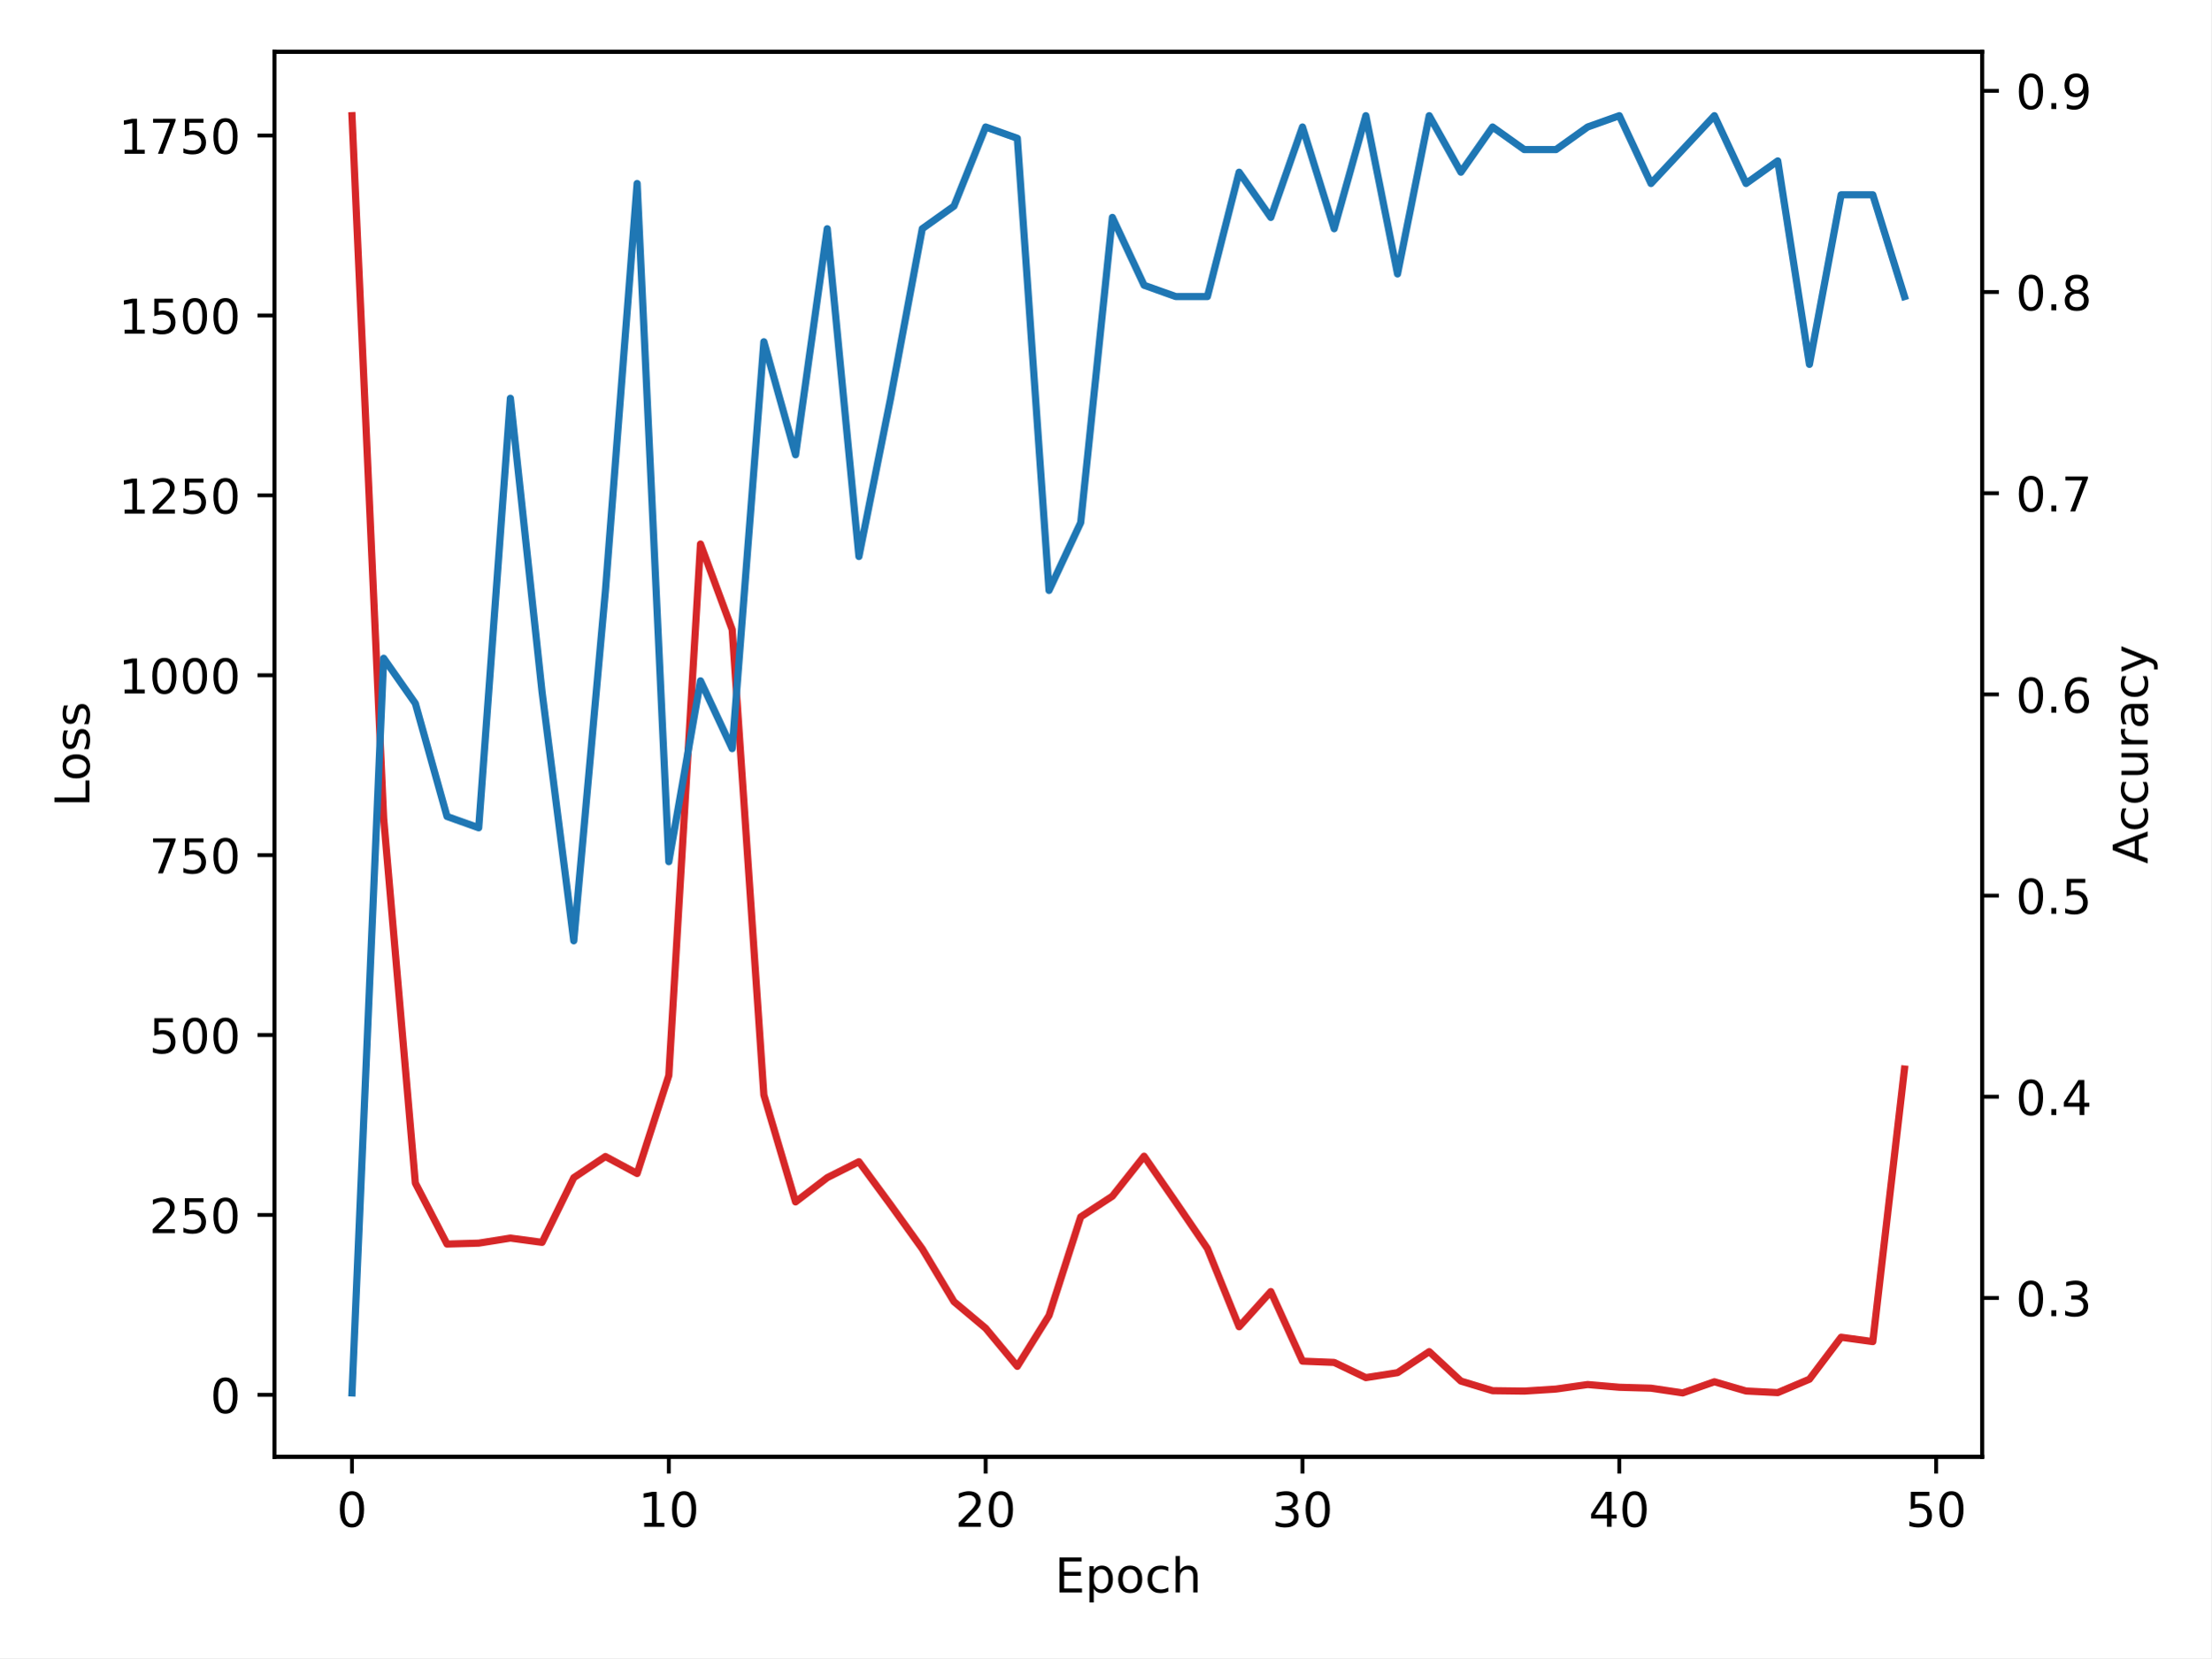
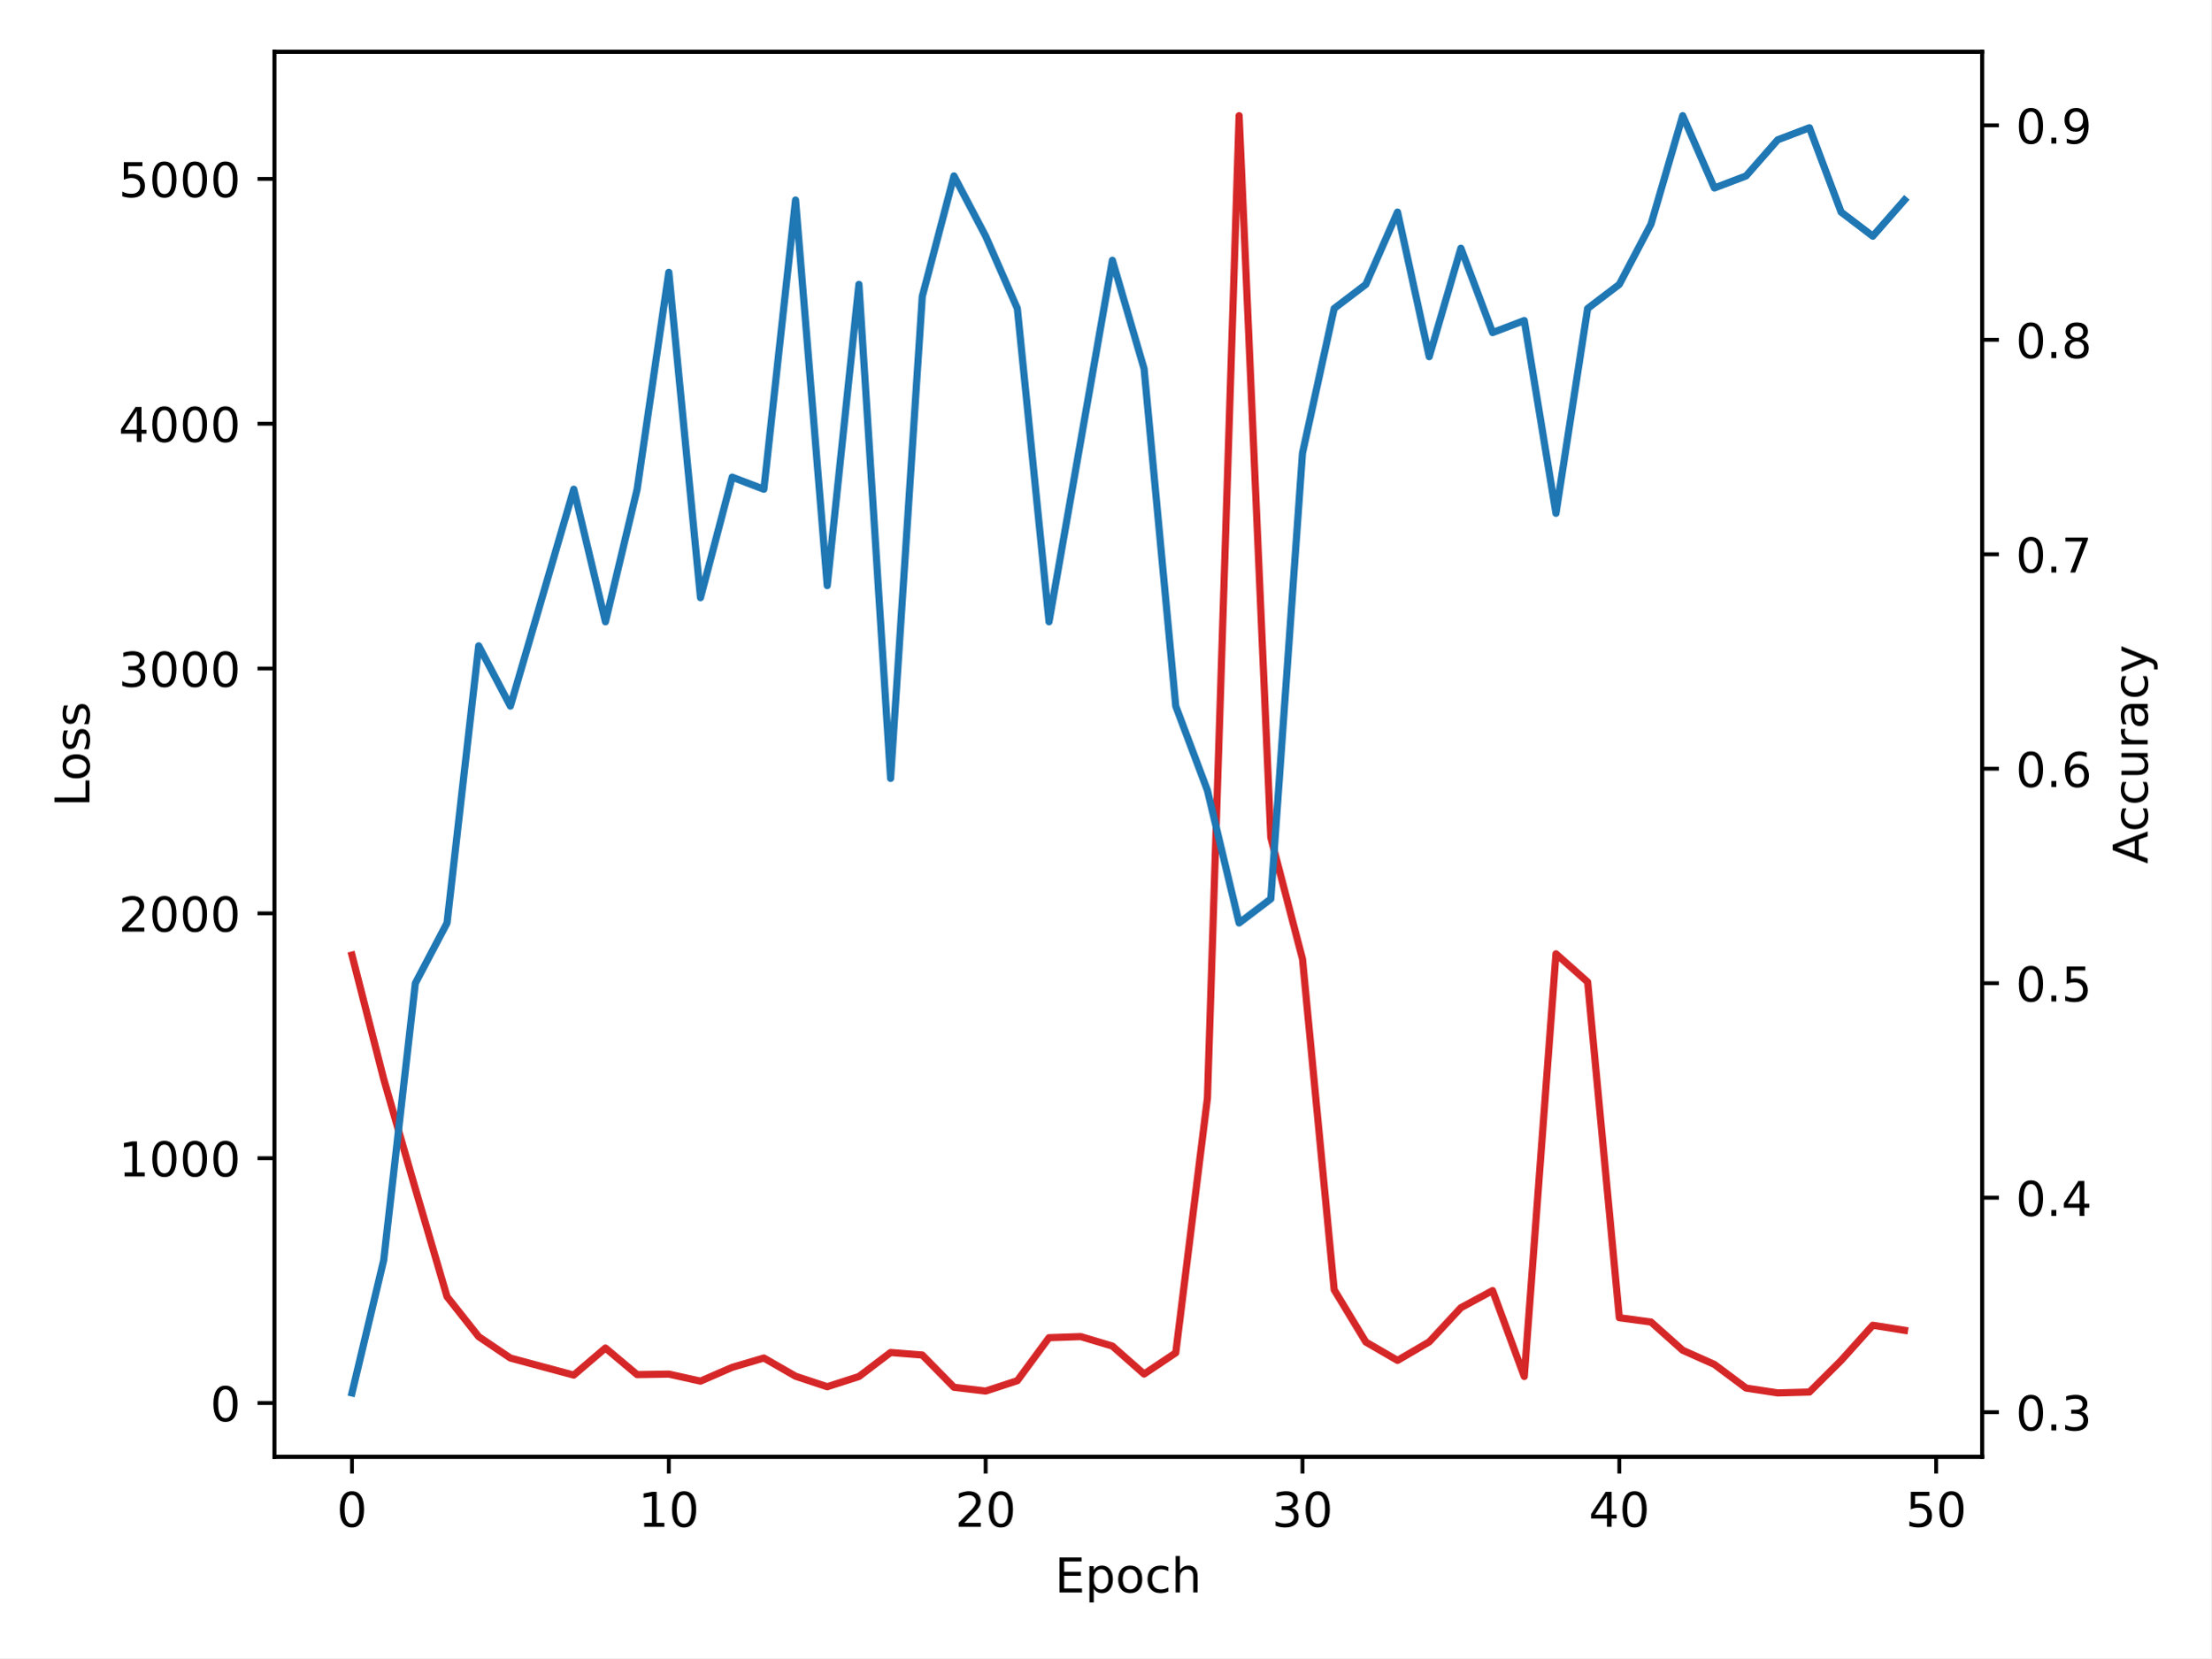
<svg xmlns="http://www.w3.org/2000/svg" xmlns:xlink="http://www.w3.org/1999/xlink" height="345.6pt" version="1.1" viewBox="0 0 460.8 345.6" width="460.8pt">
  <defs>
    <style type="text/css">
*{stroke-linecap:butt;stroke-linejoin:round;}
  </style>
  </defs>
  <g id="figure_1">
    <g id="patch_1">
      <path d="M 0 345.6  L 460.8 345.6  L 460.8 0  L 0 0  z " style="fill:#ffffff;" />
    </g>
    <g id="axes_1">
      <g id="patch_2">
        <path d="M 57.17 303.64  L 413.08 303.64  L 413.08 10.8  L 57.17 10.8  z " style="fill:#ffffff;" />
      </g>
      <g id="matplotlib.axis_1">
        <g id="xtick_1">
          <g id="line2d_1">
            <defs>
-               <path d="M 0 0  L 0 3.5  " id="me413ee9ac8" style="stroke:#000000;stroke-width:0.8;" />
-             </defs>
-             <g>
-               <use style="stroke:#000000;stroke-width:0.8;" x="73.348" xlink:href="#me413ee9ac8" y="303.64" />
+               <path d="M 0 0  L 0 3.5  " id="m31fda6024e" style="stroke:#000000;stroke-width:0.8;" />
+             </defs>
+             <g>
+               <use style="stroke:#000000;stroke-width:0.8;" x="73.348" xlink:href="#m31fda6024e" y="303.64" />
            </g>
          </g>
          <g id="text_1">
            <defs>
              <path d="M 31.781 66.406  Q 24.172 66.406 20.328 58.906  Q 16.5 51.422 16.5 36.375  Q 16.5 21.391 20.328 13.891  Q 24.172 6.391 31.781 6.391  Q 39.453 6.391 43.281 13.891  Q 47.125 21.391 47.125 36.375  Q 47.125 51.422 43.281 58.906  Q 39.453 66.406 31.781 66.406  z M 31.781 74.219  Q 44.047 74.219 50.516 64.516  Q 56.984 54.828 56.984 36.375  Q 56.984 17.969 50.516 8.266  Q 44.047 -1.422 31.781 -1.422  Q 19.531 -1.422 13.062 8.266  Q 6.594 17.969 6.594 36.375  Q 6.594 54.828 13.062 64.516  Q 19.531 74.219 31.781 74.219  z " id="DejaVuSans-48" />
            </defs>
            <g transform="translate(70.16648 318.2384)scale(0.1 -0.1)">
              <use xlink:href="#DejaVuSans-48" />
            </g>
          </g>
        </g>
        <g id="xtick_2">
          <g id="line2d_2">
            <g>
-               <use style="stroke:#000000;stroke-width:0.8;" x="139.379" xlink:href="#me413ee9ac8" y="303.64" />
+               <use style="stroke:#000000;stroke-width:0.8;" x="139.379" xlink:href="#m31fda6024e" y="303.64" />
            </g>
          </g>
          <g id="text_2">
            <defs>
              <path d="M 12.406 8.297  L 28.516 8.297  L 28.516 63.922  L 10.984 60.406  L 10.984 69.391  L 28.422 72.906  L 38.281 72.906  L 38.281 8.297  L 54.391 8.297  L 54.391 0  L 12.406 0  z " id="DejaVuSans-49" />
            </defs>
            <g transform="translate(133.0168 318.2384)scale(0.1 -0.1)">
              <use xlink:href="#DejaVuSans-49" />
              <use x="63.623" xlink:href="#DejaVuSans-48" />
            </g>
          </g>
        </g>
        <g id="xtick_3">
          <g id="line2d_3">
            <g>
-               <use style="stroke:#000000;stroke-width:0.8;" x="205.411" xlink:href="#me413ee9ac8" y="303.64" />
+               <use style="stroke:#000000;stroke-width:0.8;" x="205.411" xlink:href="#m31fda6024e" y="303.64" />
            </g>
          </g>
          <g id="text_3">
            <defs>
              <path d="M 19.188 8.297  L 53.609 8.297  L 53.609 0  L 7.328 0  L 7.328 8.297  Q 12.938 14.109 22.625 23.891  Q 32.328 33.688 34.812 36.531  Q 39.547 41.844 41.422 45.531  Q 43.312 49.219 43.312 52.781  Q 43.312 58.594 39.234 62.25  Q 35.156 65.922 28.609 65.922  Q 23.969 65.922 18.812 64.312  Q 13.672 62.703 7.812 59.422  L 7.812 69.391  Q 13.766 71.781 18.938 73  Q 24.125 74.219 28.422 74.219  Q 39.75 74.219 46.484 68.547  Q 53.219 62.891 53.219 53.422  Q 53.219 48.922 51.531 44.891  Q 49.859 40.875 45.406 35.406  Q 44.188 33.984 37.641 27.219  Q 31.109 20.453 19.188 8.297  z " id="DejaVuSans-50" />
            </defs>
            <g transform="translate(199.0483 318.2384)scale(0.1 -0.1)">
              <use xlink:href="#DejaVuSans-50" />
              <use x="63.623" xlink:href="#DejaVuSans-48" />
            </g>
          </g>
        </g>
        <g id="xtick_4">
          <g id="line2d_4">
            <g>
-               <use style="stroke:#000000;stroke-width:0.8;" x="271.442" xlink:href="#me413ee9ac8" y="303.64" />
+               <use style="stroke:#000000;stroke-width:0.8;" x="271.442" xlink:href="#m31fda6024e" y="303.64" />
            </g>
          </g>
          <g id="text_4">
            <defs>
              <path d="M 40.578 39.312  Q 47.656 37.797 51.625 33  Q 55.609 28.219 55.609 21.188  Q 55.609 10.406 48.188 4.484  Q 40.766 -1.422 27.094 -1.422  Q 22.516 -1.422 17.656 -0.516  Q 12.797 0.391 7.625 2.203  L 7.625 11.719  Q 11.719 9.328 16.594 8.109  Q 21.484 6.891 26.812 6.891  Q 36.078 6.891 40.938 10.547  Q 45.797 14.203 45.797 21.188  Q 45.797 27.641 41.281 31.266  Q 36.766 34.906 28.719 34.906  L 20.219 34.906  L 20.219 43.016  L 29.109 43.016  Q 36.375 43.016 40.234 45.922  Q 44.094 48.828 44.094 54.297  Q 44.094 59.906 40.109 62.906  Q 36.141 65.922 28.719 65.922  Q 24.656 65.922 20.016 65.031  Q 15.375 64.156 9.812 62.312  L 9.812 71.094  Q 15.438 72.656 20.344 73.438  Q 25.25 74.219 29.594 74.219  Q 40.828 74.219 47.359 69.109  Q 53.906 64.016 53.906 55.328  Q 53.906 49.266 50.438 45.094  Q 46.969 40.922 40.578 39.312  z " id="DejaVuSans-51" />
            </defs>
            <g transform="translate(265.0798 318.2384)scale(0.1 -0.1)">
              <use xlink:href="#DejaVuSans-51" />
              <use x="63.623" xlink:href="#DejaVuSans-48" />
            </g>
          </g>
        </g>
        <g id="xtick_5">
          <g id="line2d_5">
            <g>
-               <use style="stroke:#000000;stroke-width:0.8;" x="337.474" xlink:href="#me413ee9ac8" y="303.64" />
+               <use style="stroke:#000000;stroke-width:0.8;" x="337.474" xlink:href="#m31fda6024e" y="303.64" />
            </g>
          </g>
          <g id="text_5">
            <defs>
              <path d="M 37.797 64.312  L 12.891 25.391  L 37.797 25.391  z M 35.203 72.906  L 47.609 72.906  L 47.609 25.391  L 58.016 25.391  L 58.016 17.188  L 47.609 17.188  L 47.609 0  L 37.797 0  L 37.797 17.188  L 4.891 17.188  L 4.891 26.703  z " id="DejaVuSans-52" />
            </defs>
            <g transform="translate(331.1114 318.2384)scale(0.1 -0.1)">
              <use xlink:href="#DejaVuSans-52" />
              <use x="63.623" xlink:href="#DejaVuSans-48" />
            </g>
          </g>
        </g>
        <g id="xtick_6">
          <g id="line2d_6">
            <g>
-               <use style="stroke:#000000;stroke-width:0.8;" x="403.505" xlink:href="#me413ee9ac8" y="303.64" />
+               <use style="stroke:#000000;stroke-width:0.8;" x="403.505" xlink:href="#m31fda6024e" y="303.64" />
            </g>
          </g>
          <g id="text_6">
            <defs>
              <path d="M 10.797 72.906  L 49.516 72.906  L 49.516 64.594  L 19.828 64.594  L 19.828 46.734  Q 21.969 47.469 24.109 47.828  Q 26.266 48.188 28.422 48.188  Q 40.625 48.188 47.75 41.5  Q 54.891 34.812 54.891 23.391  Q 54.891 11.625 47.562 5.094  Q 40.234 -1.422 26.906 -1.422  Q 22.312 -1.422 17.547 -0.641  Q 12.797 0.141 7.719 1.703  L 7.719 11.625  Q 12.109 9.234 16.797 8.062  Q 21.484 6.891 26.703 6.891  Q 35.156 6.891 40.078 11.328  Q 45.016 15.766 45.016 23.391  Q 45.016 31 40.078 35.438  Q 35.156 39.891 26.703 39.891  Q 22.75 39.891 18.812 39.016  Q 14.891 38.141 10.797 36.281  z " id="DejaVuSans-53" />
            </defs>
            <g transform="translate(397.1429 318.2384)scale(0.1 -0.1)">
              <use xlink:href="#DejaVuSans-53" />
              <use x="63.623" xlink:href="#DejaVuSans-48" />
            </g>
          </g>
        </g>
        <g id="text_7">
          <defs>
            <path d="M 9.812 72.906  L 55.906 72.906  L 55.906 64.594  L 19.672 64.594  L 19.672 43.016  L 54.391 43.016  L 54.391 34.719  L 19.672 34.719  L 19.672 8.297  L 56.781 8.297  L 56.781 0  L 9.812 0  z " id="DejaVuSans-69" />
            <path d="M 18.109 8.203  L 18.109 -20.797  L 9.078 -20.797  L 9.078 54.688  L 18.109 54.688  L 18.109 46.391  Q 20.953 51.266 25.266 53.625  Q 29.594 56 35.594 56  Q 45.562 56 51.781 48.094  Q 58.016 40.188 58.016 27.297  Q 58.016 14.406 51.781 6.484  Q 45.562 -1.422 35.594 -1.422  Q 29.594 -1.422 25.266 0.953  Q 20.953 3.328 18.109 8.203  z M 48.688 27.297  Q 48.688 37.203 44.609 42.844  Q 40.531 48.484 33.406 48.484  Q 26.266 48.484 22.188 42.844  Q 18.109 37.203 18.109 27.297  Q 18.109 17.391 22.188 11.75  Q 26.266 6.109 33.406 6.109  Q 40.531 6.109 44.609 11.75  Q 48.688 17.391 48.688 27.297  z " id="DejaVuSans-112" />
            <path d="M 30.609 48.391  Q 23.391 48.391 19.188 42.75  Q 14.984 37.109 14.984 27.297  Q 14.984 17.484 19.156 11.844  Q 23.344 6.203 30.609 6.203  Q 37.797 6.203 41.984 11.859  Q 46.188 17.531 46.188 27.297  Q 46.188 37.016 41.984 42.703  Q 37.797 48.391 30.609 48.391  z M 30.609 56  Q 42.328 56 49.016 48.375  Q 55.719 40.766 55.719 27.297  Q 55.719 13.875 49.016 6.219  Q 42.328 -1.422 30.609 -1.422  Q 18.844 -1.422 12.172 6.219  Q 5.516 13.875 5.516 27.297  Q 5.516 40.766 12.172 48.375  Q 18.844 56 30.609 56  z " id="DejaVuSans-111" />
            <path d="M 48.781 52.594  L 48.781 44.188  Q 44.969 46.297 41.141 47.344  Q 37.312 48.391 33.406 48.391  Q 24.656 48.391 19.812 42.844  Q 14.984 37.312 14.984 27.297  Q 14.984 17.281 19.812 11.734  Q 24.656 6.203 33.406 6.203  Q 37.312 6.203 41.141 7.25  Q 44.969 8.297 48.781 10.406  L 48.781 2.094  Q 45.016 0.344 40.984 -0.531  Q 36.969 -1.422 32.422 -1.422  Q 20.062 -1.422 12.781 6.344  Q 5.516 14.109 5.516 27.297  Q 5.516 40.672 12.859 48.328  Q 20.219 56 33.016 56  Q 37.156 56 41.109 55.141  Q 45.062 54.297 48.781 52.594  z " id="DejaVuSans-99" />
            <path d="M 54.891 33.016  L 54.891 0  L 45.906 0  L 45.906 32.719  Q 45.906 40.484 42.875 44.328  Q 39.844 48.188 33.797 48.188  Q 26.516 48.188 22.312 43.547  Q 18.109 38.922 18.109 30.906  L 18.109 0  L 9.078 0  L 9.078 75.984  L 18.109 75.984  L 18.109 46.188  Q 21.344 51.125 25.703 53.562  Q 30.078 56 35.797 56  Q 45.219 56 50.047 50.172  Q 54.891 44.344 54.891 33.016  z " id="DejaVuSans-104" />
          </defs>
          <g transform="translate(219.8141 331.9166)scale(0.1 -0.1)">
            <use xlink:href="#DejaVuSans-69" />
            <use x="63.184" xlink:href="#DejaVuSans-112" />
            <use x="126.66" xlink:href="#DejaVuSans-111" />
            <use x="187.842" xlink:href="#DejaVuSans-99" />
            <use x="242.822" xlink:href="#DejaVuSans-104" />
          </g>
        </g>
      </g>
      <g id="matplotlib.axis_2">
        <g id="ytick_1">
          <g id="line2d_7">
            <defs>
-               <path d="M 0 0  L -3.5 0  " id="ma6c358de33" style="stroke:#000000;stroke-width:0.8;" />
-             </defs>
-             <g>
-               <use style="stroke:#000000;stroke-width:0.8;" x="57.17" xlink:href="#ma6c358de33" y="290.731" />
+               <path d="M 0 0  L -3.5 0  " id="m7ef07dac1f" style="stroke:#000000;stroke-width:0.8;" />
+             </defs>
+             <g>
+               <use style="stroke:#000000;stroke-width:0.8;" x="57.17" xlink:href="#m7ef07dac1f" y="292.431" />
            </g>
          </g>
          <g id="text_8">
-             <g transform="translate(43.8075 294.5298)scale(0.1 -0.1)">
+             <g transform="translate(43.8075 296.2307)scale(0.1 -0.1)">
              <use xlink:href="#DejaVuSans-48" />
            </g>
          </g>
        </g>
        <g id="ytick_2">
          <g id="line2d_8">
            <g>
-               <use style="stroke:#000000;stroke-width:0.8;" x="57.17" xlink:href="#ma6c358de33" y="253.233" />
+               <use style="stroke:#000000;stroke-width:0.8;" x="57.17" xlink:href="#m7ef07dac1f" y="241.402" />
            </g>
          </g>
          <g id="text_9">
-             <g transform="translate(31.0825 257.032)scale(0.1 -0.1)">
-               <use xlink:href="#DejaVuSans-50" />
-               <use x="63.623" xlink:href="#DejaVuSans-53" />
+             <g transform="translate(24.72 245.2011)scale(0.1 -0.1)">
+               <use xlink:href="#DejaVuSans-49" />
+               <use x="63.623" xlink:href="#DejaVuSans-48" />
              <use x="127.246" xlink:href="#DejaVuSans-48" />
+               <use x="190.869" xlink:href="#DejaVuSans-48" />
            </g>
          </g>
        </g>
        <g id="ytick_3">
          <g id="line2d_9">
            <g>
-               <use style="stroke:#000000;stroke-width:0.8;" x="57.17" xlink:href="#ma6c358de33" y="215.735" />
+               <use style="stroke:#000000;stroke-width:0.8;" x="57.17" xlink:href="#m7ef07dac1f" y="190.372" />
            </g>
          </g>
          <g id="text_10">
-             <g transform="translate(31.0825 219.5342)scale(0.1 -0.1)">
-               <use xlink:href="#DejaVuSans-53" />
+             <g transform="translate(24.72 194.1715)scale(0.1 -0.1)">
+               <use xlink:href="#DejaVuSans-50" />
              <use x="63.623" xlink:href="#DejaVuSans-48" />
              <use x="127.246" xlink:href="#DejaVuSans-48" />
+               <use x="190.869" xlink:href="#DejaVuSans-48" />
            </g>
          </g>
        </g>
        <g id="ytick_4">
          <g id="line2d_10">
            <g>
-               <use style="stroke:#000000;stroke-width:0.8;" x="57.17" xlink:href="#ma6c358de33" y="178.237" />
+               <use style="stroke:#000000;stroke-width:0.8;" x="57.17" xlink:href="#m7ef07dac1f" y="139.343" />
            </g>
          </g>
          <g id="text_11">
-             <defs>
-               <path d="M 8.203 72.906  L 55.078 72.906  L 55.078 68.703  L 28.609 0  L 18.312 0  L 43.219 64.594  L 8.203 64.594  z " id="DejaVuSans-55" />
-             </defs>
-             <g transform="translate(31.0825 182.0364)scale(0.1 -0.1)">
-               <use xlink:href="#DejaVuSans-55" />
-               <use x="63.623" xlink:href="#DejaVuSans-53" />
+             <g transform="translate(24.72 143.142)scale(0.1 -0.1)">
+               <use xlink:href="#DejaVuSans-51" />
+               <use x="63.623" xlink:href="#DejaVuSans-48" />
              <use x="127.246" xlink:href="#DejaVuSans-48" />
+               <use x="190.869" xlink:href="#DejaVuSans-48" />
            </g>
          </g>
        </g>
        <g id="ytick_5">
          <g id="line2d_11">
            <g>
-               <use style="stroke:#000000;stroke-width:0.8;" x="57.17" xlink:href="#ma6c358de33" y="140.739" />
+               <use style="stroke:#000000;stroke-width:0.8;" x="57.17" xlink:href="#m7ef07dac1f" y="88.313" />
            </g>
          </g>
          <g id="text_12">
-             <g transform="translate(24.72 144.5386)scale(0.1 -0.1)">
-               <use xlink:href="#DejaVuSans-49" />
+             <g transform="translate(24.72 92.11244)scale(0.1 -0.1)">
+               <use xlink:href="#DejaVuSans-52" />
              <use x="63.623" xlink:href="#DejaVuSans-48" />
              <use x="127.246" xlink:href="#DejaVuSans-48" />
              <use x="190.869" xlink:href="#DejaVuSans-48" />
            </g>
          </g>
        </g>
        <g id="ytick_6">
          <g id="line2d_12">
            <g>
-               <use style="stroke:#000000;stroke-width:0.8;" x="57.17" xlink:href="#ma6c358de33" y="103.242" />
+               <use style="stroke:#000000;stroke-width:0.8;" x="57.17" xlink:href="#m7ef07dac1f" y="37.284" />
            </g>
          </g>
          <g id="text_13">
-             <g transform="translate(24.72 107.0408)scale(0.1 -0.1)">
-               <use xlink:href="#DejaVuSans-49" />
-               <use x="63.623" xlink:href="#DejaVuSans-50" />
-               <use x="127.246" xlink:href="#DejaVuSans-53" />
-               <use x="190.869" xlink:href="#DejaVuSans-48" />
-             </g>
-           </g>
-         </g>
-         <g id="ytick_7">
-           <g id="line2d_13">
-             <g>
-               <use style="stroke:#000000;stroke-width:0.8;" x="57.17" xlink:href="#ma6c358de33" y="65.744" />
-             </g>
-           </g>
-           <g id="text_14">
-             <g transform="translate(24.72 69.54299)scale(0.1 -0.1)">
-               <use xlink:href="#DejaVuSans-49" />
-               <use x="63.623" xlink:href="#DejaVuSans-53" />
+             <g transform="translate(24.72 41.08288)scale(0.1 -0.1)">
+               <use xlink:href="#DejaVuSans-53" />
+               <use x="63.623" xlink:href="#DejaVuSans-48" />
              <use x="127.246" xlink:href="#DejaVuSans-48" />
              <use x="190.869" xlink:href="#DejaVuSans-48" />
            </g>
          </g>
        </g>
-         <g id="ytick_8">
-           <g id="line2d_14">
-             <g>
-               <use style="stroke:#000000;stroke-width:0.8;" x="57.17" xlink:href="#ma6c358de33" y="28.246" />
-             </g>
-           </g>
-           <g id="text_15">
-             <g transform="translate(24.72 32.04518)scale(0.1 -0.1)">
-               <use xlink:href="#DejaVuSans-49" />
-               <use x="63.623" xlink:href="#DejaVuSans-55" />
-               <use x="127.246" xlink:href="#DejaVuSans-53" />
-               <use x="190.869" xlink:href="#DejaVuSans-48" />
-             </g>
-           </g>
-         </g>
-         <g id="text_16">
+         <g id="text_14">
          <defs>
            <path d="M 9.812 72.906  L 19.672 72.906  L 19.672 8.297  L 55.172 8.297  L 55.172 0  L 9.812 0  z " id="DejaVuSans-76" />
            <path d="M 44.281 53.078  L 44.281 44.578  Q 40.484 46.531 36.375 47.5  Q 32.281 48.484 27.875 48.484  Q 21.188 48.484 17.844 46.438  Q 14.5 44.391 14.5 40.281  Q 14.5 37.156 16.891 35.375  Q 19.281 33.594 26.516 31.984  L 29.594 31.297  Q 39.156 29.25 43.188 25.516  Q 47.219 21.781 47.219 15.094  Q 47.219 7.469 41.188 3.016  Q 35.156 -1.422 24.609 -1.422  Q 20.219 -1.422 15.453 -0.562  Q 10.688 0.297 5.422 2  L 5.422 11.281  Q 10.406 8.688 15.234 7.391  Q 20.062 6.109 24.812 6.109  Q 31.156 6.109 34.562 8.281  Q 37.984 10.453 37.984 14.406  Q 37.984 18.062 35.516 20.016  Q 33.062 21.969 24.703 23.781  L 21.578 24.516  Q 13.234 26.266 9.516 29.906  Q 5.812 33.547 5.812 39.891  Q 5.812 47.609 11.281 51.797  Q 16.75 56 26.812 56  Q 31.781 56 36.172 55.266  Q 40.578 54.547 44.281 53.078  z " id="DejaVuSans-115" />
          </defs>
          <g transform="translate(18.64031 168.1872)rotate(-90)scale(0.1 -0.1)">
            <use xlink:href="#DejaVuSans-76" />
            <use x="53.963" xlink:href="#DejaVuSans-111" />
            <use x="115.145" xlink:href="#DejaVuSans-115" />
            <use x="167.244" xlink:href="#DejaVuSans-115" />
          </g>
        </g>
      </g>
-       <g id="line2d_15">
-         <path clip-path="url(#p70686c6375)" d="M 73.348 24.111  L 79.951 170.567  L 86.554 246.589  L 93.157 259.304  L 99.76 259.112  L 106.363 258.06  L 112.967 258.949  L 119.57 245.476  L 126.173 241.056  L 132.776 244.596  L 139.379 224.144  L 145.982 113.39  L 152.586 131.239  L 159.189 228.236  L 165.792 250.516  L 172.395 245.466  L 178.998 242.143  L 185.601 251.124  L 192.204 260.299  L 198.808 271.306  L 205.411 276.847  L 212.014 284.793  L 218.617 274.197  L 225.22 253.644  L 231.823 249.328  L 238.427 240.988  L 245.03 250.549  L 251.633 260.239  L 258.236 276.538  L 264.839 269.209  L 271.442 283.712  L 278.046 283.975  L 284.649 287.145  L 291.252 286.109  L 297.855 281.727  L 304.458 287.865  L 311.061 289.868  L 317.664 289.953  L 324.268 289.528  L 330.871 288.583  L 337.474 289.152  L 344.077 289.345  L 350.68 290.329  L 357.283 288.006  L 363.887 289.934  L 370.49 290.27  L 377.093 287.473  L 383.696 278.73  L 390.299 279.633  L 396.902 222.832  " style="fill:none;stroke:#d62728;stroke-linecap:square;stroke-width:1.5;" />
+       <g id="line2d_13">
+         <path clip-path="url(#p43bb4178f4)" d="M 73.348 199.077  L 79.951 224.862  L 86.554 247.773  L 93.157 270.263  L 99.76 278.605  L 106.363 283.059  L 112.967 284.842  L 119.57 286.613  L 126.173 280.973  L 132.776 286.516  L 139.379 286.406  L 145.982 287.872  L 152.586 285.002  L 159.189 283.055  L 165.792 286.848  L 172.395 289.039  L 178.998 286.915  L 185.601 281.904  L 192.204 282.431  L 198.808 289.152  L 205.411 289.943  L 212.014 287.78  L 218.617 278.817  L 225.22 278.591  L 231.823 280.562  L 238.427 286.391  L 245.03 281.972  L 251.633 228.871  L 258.236 24.111  L 264.839 174.555  L 271.442 199.883  L 278.046 268.827  L 284.649 279.723  L 291.252 283.553  L 297.855 279.69  L 304.458 272.572  L 311.061 269.002  L 317.664 286.905  L 324.268 198.808  L 330.871 204.679  L 337.474 274.657  L 344.077 275.555  L 350.68 281.44  L 357.283 284.387  L 363.887 289.318  L 370.49 290.329  L 377.093 290.143  L 383.696 283.567  L 390.299 276.225  L 396.902 277.281  " style="fill:none;stroke:#d62728;stroke-linecap:square;stroke-width:1.5;" />
      </g>
      <g id="patch_3">
        <path d="M 57.17 303.64  L 57.17 10.8  " style="fill:none;stroke:#000000;stroke-linecap:square;stroke-linejoin:miter;stroke-width:0.8;" />
      </g>
      <g id="patch_4">
        <path d="M 413.08 303.64  L 413.08 10.8  " style="fill:none;stroke:#000000;stroke-linecap:square;stroke-linejoin:miter;stroke-width:0.8;" />
      </g>
      <g id="patch_5">
        <path d="M 57.17 303.64  L 413.08 303.64  " style="fill:none;stroke:#000000;stroke-linecap:square;stroke-linejoin:miter;stroke-width:0.8;" />
      </g>
      <g id="patch_6">
        <path d="M 57.17 10.8  L 413.08 10.8  " style="fill:none;stroke:#000000;stroke-linecap:square;stroke-linejoin:miter;stroke-width:0.8;" />
      </g>
    </g>
    <g id="axes_2">
      <g id="matplotlib.axis_3">
+         <g id="ytick_7">
+           <g id="line2d_14">
+             <defs>
+               <path d="M 0 0  L 3.5 0  " id="m5781326f8a" style="stroke:#000000;stroke-width:0.8;" />
+             </defs>
+             <g>
+               <use style="stroke:#000000;stroke-width:0.8;" x="413.08" xlink:href="#m5781326f8a" y="294.347" />
+             </g>
+           </g>
+           <g id="text_15">
+             <defs>
+               <path d="M 10.688 12.406  L 21 12.406  L 21 0  L 10.688 0  z " id="DejaVuSans-46" />
+             </defs>
+             <g transform="translate(420.08 298.1467)scale(0.1 -0.1)">
+               <use xlink:href="#DejaVuSans-48" />
+               <use x="63.623" xlink:href="#DejaVuSans-46" />
+               <use x="95.41" xlink:href="#DejaVuSans-51" />
+             </g>
+           </g>
+         </g>
+         <g id="ytick_8">
+           <g id="line2d_15">
+             <g>
+               <use style="stroke:#000000;stroke-width:0.8;" x="413.08" xlink:href="#m5781326f8a" y="249.643" />
+             </g>
+           </g>
+           <g id="text_16">
+             <g transform="translate(420.08 253.4421)scale(0.1 -0.1)">
+               <use xlink:href="#DejaVuSans-48" />
+               <use x="63.623" xlink:href="#DejaVuSans-46" />
+               <use x="95.41" xlink:href="#DejaVuSans-52" />
+             </g>
+           </g>
+         </g>
        <g id="ytick_9">
          <g id="line2d_16">
-             <defs>
-               <path d="M 0 0  L 3.5 0  " id="ma4cc48ffb8" style="stroke:#000000;stroke-width:0.8;" />
-             </defs>
-             <g>
-               <use style="stroke:#000000;stroke-width:0.8;" x="413.08" xlink:href="#ma4cc48ffb8" y="270.539" />
+             <g>
+               <use style="stroke:#000000;stroke-width:0.8;" x="413.08" xlink:href="#m5781326f8a" y="204.938" />
            </g>
          </g>
          <g id="text_17">
-             <defs>
-               <path d="M 10.688 12.406  L 21 12.406  L 21 0  L 10.688 0  z " id="DejaVuSans-46" />
-             </defs>
-             <g transform="translate(420.08 274.3386)scale(0.1 -0.1)">
-               <use xlink:href="#DejaVuSans-48" />
-               <use x="63.623" xlink:href="#DejaVuSans-46" />
-               <use x="95.41" xlink:href="#DejaVuSans-51" />
+             <g transform="translate(420.08 208.7376)scale(0.1 -0.1)">
+               <use xlink:href="#DejaVuSans-48" />
+               <use x="63.623" xlink:href="#DejaVuSans-46" />
+               <use x="95.41" xlink:href="#DejaVuSans-53" />
            </g>
          </g>
        </g>
        <g id="ytick_10">
          <g id="line2d_17">
            <g>
-               <use style="stroke:#000000;stroke-width:0.8;" x="413.08" xlink:href="#ma4cc48ffb8" y="228.604" />
+               <use style="stroke:#000000;stroke-width:0.8;" x="413.08" xlink:href="#m5781326f8a" y="160.234" />
            </g>
          </g>
          <g id="text_18">
-             <g transform="translate(420.08 232.4034)scale(0.1 -0.1)">
-               <use xlink:href="#DejaVuSans-48" />
-               <use x="63.623" xlink:href="#DejaVuSans-46" />
-               <use x="95.41" xlink:href="#DejaVuSans-52" />
+             <defs>
+               <path d="M 33.016 40.375  Q 26.375 40.375 22.484 35.828  Q 18.609 31.297 18.609 23.391  Q 18.609 15.531 22.484 10.953  Q 26.375 6.391 33.016 6.391  Q 39.656 6.391 43.531 10.953  Q 47.406 15.531 47.406 23.391  Q 47.406 31.297 43.531 35.828  Q 39.656 40.375 33.016 40.375  z M 52.594 71.297  L 52.594 62.312  Q 48.875 64.062 45.094 64.984  Q 41.312 65.922 37.594 65.922  Q 27.828 65.922 22.672 59.328  Q 17.531 52.734 16.797 39.406  Q 19.672 43.656 24.016 45.922  Q 28.375 48.188 33.594 48.188  Q 44.578 48.188 50.953 41.516  Q 57.328 34.859 57.328 23.391  Q 57.328 12.156 50.688 5.359  Q 44.047 -1.422 33.016 -1.422  Q 20.359 -1.422 13.672 8.266  Q 6.984 17.969 6.984 36.375  Q 6.984 53.656 15.188 63.938  Q 23.391 74.219 37.203 74.219  Q 40.922 74.219 44.703 73.484  Q 48.484 72.75 52.594 71.297  z " id="DejaVuSans-54" />
+             </defs>
+             <g transform="translate(420.08 164.033)scale(0.1 -0.1)">
+               <use xlink:href="#DejaVuSans-48" />
+               <use x="63.623" xlink:href="#DejaVuSans-46" />
+               <use x="95.41" xlink:href="#DejaVuSans-54" />
            </g>
          </g>
        </g>
        <g id="ytick_11">
          <g id="line2d_18">
            <g>
-               <use style="stroke:#000000;stroke-width:0.8;" x="413.08" xlink:href="#ma4cc48ffb8" y="186.669" />
+               <use style="stroke:#000000;stroke-width:0.8;" x="413.08" xlink:href="#m5781326f8a" y="115.529" />
            </g>
          </g>
          <g id="text_19">
-             <g transform="translate(420.08 190.4681)scale(0.1 -0.1)">
-               <use xlink:href="#DejaVuSans-48" />
-               <use x="63.623" xlink:href="#DejaVuSans-46" />
-               <use x="95.41" xlink:href="#DejaVuSans-53" />
+             <defs>
+               <path d="M 8.203 72.906  L 55.078 72.906  L 55.078 68.703  L 28.609 0  L 18.312 0  L 43.219 64.594  L 8.203 64.594  z " id="DejaVuSans-55" />
+             </defs>
+             <g transform="translate(420.08 119.3284)scale(0.1 -0.1)">
+               <use xlink:href="#DejaVuSans-48" />
+               <use x="63.623" xlink:href="#DejaVuSans-46" />
+               <use x="95.41" xlink:href="#DejaVuSans-55" />
            </g>
          </g>
        </g>
        <g id="ytick_12">
          <g id="line2d_19">
            <g>
-               <use style="stroke:#000000;stroke-width:0.8;" x="413.08" xlink:href="#ma4cc48ffb8" y="144.734" />
+               <use style="stroke:#000000;stroke-width:0.8;" x="413.08" xlink:href="#m5781326f8a" y="70.825" />
            </g>
          </g>
          <g id="text_20">
            <defs>
-               <path d="M 33.016 40.375  Q 26.375 40.375 22.484 35.828  Q 18.609 31.297 18.609 23.391  Q 18.609 15.531 22.484 10.953  Q 26.375 6.391 33.016 6.391  Q 39.656 6.391 43.531 10.953  Q 47.406 15.531 47.406 23.391  Q 47.406 31.297 43.531 35.828  Q 39.656 40.375 33.016 40.375  z M 52.594 71.297  L 52.594 62.312  Q 48.875 64.062 45.094 64.984  Q 41.312 65.922 37.594 65.922  Q 27.828 65.922 22.672 59.328  Q 17.531 52.734 16.797 39.406  Q 19.672 43.656 24.016 45.922  Q 28.375 48.188 33.594 48.188  Q 44.578 48.188 50.953 41.516  Q 57.328 34.859 57.328 23.391  Q 57.328 12.156 50.688 5.359  Q 44.047 -1.422 33.016 -1.422  Q 20.359 -1.422 13.672 8.266  Q 6.984 17.969 6.984 36.375  Q 6.984 53.656 15.188 63.938  Q 23.391 74.219 37.203 74.219  Q 40.922 74.219 44.703 73.484  Q 48.484 72.75 52.594 71.297  z " id="DejaVuSans-54" />
-             </defs>
-             <g transform="translate(420.08 148.5329)scale(0.1 -0.1)">
-               <use xlink:href="#DejaVuSans-48" />
-               <use x="63.623" xlink:href="#DejaVuSans-46" />
-               <use x="95.41" xlink:href="#DejaVuSans-54" />
+               <path d="M 31.781 34.625  Q 24.75 34.625 20.719 30.859  Q 16.703 27.094 16.703 20.516  Q 16.703 13.922 20.719 10.156  Q 24.75 6.391 31.781 6.391  Q 38.812 6.391 42.859 10.172  Q 46.922 13.969 46.922 20.516  Q 46.922 27.094 42.891 30.859  Q 38.875 34.625 31.781 34.625  z M 21.922 38.812  Q 15.578 40.375 12.031 44.719  Q 8.5 49.078 8.5 55.328  Q 8.5 64.062 14.719 69.141  Q 20.953 74.219 31.781 74.219  Q 42.672 74.219 48.875 69.141  Q 55.078 64.062 55.078 55.328  Q 55.078 49.078 51.531 44.719  Q 48 40.375 41.703 38.812  Q 48.828 37.156 52.797 32.312  Q 56.781 27.484 56.781 20.516  Q 56.781 9.906 50.312 4.234  Q 43.844 -1.422 31.781 -1.422  Q 19.734 -1.422 13.25 4.234  Q 6.781 9.906 6.781 20.516  Q 6.781 27.484 10.781 32.312  Q 14.797 37.156 21.922 38.812  z M 18.312 54.391  Q 18.312 48.734 21.844 45.562  Q 25.391 42.391 31.781 42.391  Q 38.141 42.391 41.719 45.562  Q 45.312 48.734 45.312 54.391  Q 45.312 60.062 41.719 63.234  Q 38.141 66.406 31.781 66.406  Q 25.391 66.406 21.844 63.234  Q 18.312 60.062 18.312 54.391  z " id="DejaVuSans-56" />
+             </defs>
+             <g transform="translate(420.08 74.62388)scale(0.1 -0.1)">
+               <use xlink:href="#DejaVuSans-48" />
+               <use x="63.623" xlink:href="#DejaVuSans-46" />
+               <use x="95.41" xlink:href="#DejaVuSans-56" />
            </g>
          </g>
        </g>
        <g id="ytick_13">
          <g id="line2d_20">
            <g>
-               <use style="stroke:#000000;stroke-width:0.8;" x="413.08" xlink:href="#ma4cc48ffb8" y="102.798" />
+               <use style="stroke:#000000;stroke-width:0.8;" x="413.08" xlink:href="#m5781326f8a" y="26.12" />
            </g>
          </g>
          <g id="text_21">
-             <g transform="translate(420.08 106.5976)scale(0.1 -0.1)">
-               <use xlink:href="#DejaVuSans-48" />
-               <use x="63.623" xlink:href="#DejaVuSans-46" />
-               <use x="95.41" xlink:href="#DejaVuSans-55" />
-             </g>
-           </g>
-         </g>
-         <g id="ytick_14">
-           <g id="line2d_21">
-             <g>
-               <use style="stroke:#000000;stroke-width:0.8;" x="413.08" xlink:href="#ma4cc48ffb8" y="60.863" />
-             </g>
-           </g>
-           <g id="text_22">
-             <defs>
-               <path d="M 31.781 34.625  Q 24.75 34.625 20.719 30.859  Q 16.703 27.094 16.703 20.516  Q 16.703 13.922 20.719 10.156  Q 24.75 6.391 31.781 6.391  Q 38.812 6.391 42.859 10.172  Q 46.922 13.969 46.922 20.516  Q 46.922 27.094 42.891 30.859  Q 38.875 34.625 31.781 34.625  z M 21.922 38.812  Q 15.578 40.375 12.031 44.719  Q 8.5 49.078 8.5 55.328  Q 8.5 64.062 14.719 69.141  Q 20.953 74.219 31.781 74.219  Q 42.672 74.219 48.875 69.141  Q 55.078 64.062 55.078 55.328  Q 55.078 49.078 51.531 44.719  Q 48 40.375 41.703 38.812  Q 48.828 37.156 52.797 32.312  Q 56.781 27.484 56.781 20.516  Q 56.781 9.906 50.312 4.234  Q 43.844 -1.422 31.781 -1.422  Q 19.734 -1.422 13.25 4.234  Q 6.781 9.906 6.781 20.516  Q 6.781 27.484 10.781 32.312  Q 14.797 37.156 21.922 38.812  z M 18.312 54.391  Q 18.312 48.734 21.844 45.562  Q 25.391 42.391 31.781 42.391  Q 38.141 42.391 41.719 45.562  Q 45.312 48.734 45.312 54.391  Q 45.312 60.062 41.719 63.234  Q 38.141 66.406 31.781 66.406  Q 25.391 66.406 21.844 63.234  Q 18.312 60.062 18.312 54.391  z " id="DejaVuSans-56" />
-             </defs>
-             <g transform="translate(420.08 64.66237)scale(0.1 -0.1)">
-               <use xlink:href="#DejaVuSans-48" />
-               <use x="63.623" xlink:href="#DejaVuSans-46" />
-               <use x="95.41" xlink:href="#DejaVuSans-56" />
-             </g>
-           </g>
-         </g>
-         <g id="ytick_15">
-           <g id="line2d_22">
-             <g>
-               <use style="stroke:#000000;stroke-width:0.8;" x="413.08" xlink:href="#ma4cc48ffb8" y="18.928" />
-             </g>
-           </g>
-           <g id="text_23">
            <defs>
              <path d="M 10.984 1.516  L 10.984 10.5  Q 14.703 8.734 18.5 7.812  Q 22.312 6.891 25.984 6.891  Q 35.75 6.891 40.891 13.453  Q 46.047 20.016 46.781 33.406  Q 43.953 29.203 39.594 26.953  Q 35.25 24.703 29.984 24.703  Q 19.047 24.703 12.672 31.312  Q 6.297 37.938 6.297 49.422  Q 6.297 60.641 12.938 67.422  Q 19.578 74.219 30.609 74.219  Q 43.266 74.219 49.922 64.516  Q 56.594 54.828 56.594 36.375  Q 56.594 19.141 48.406 8.859  Q 40.234 -1.422 26.422 -1.422  Q 22.703 -1.422 18.891 -0.688  Q 15.094 0.047 10.984 1.516  z M 30.609 32.422  Q 37.25 32.422 41.125 36.953  Q 45.016 41.5 45.016 49.422  Q 45.016 57.281 41.125 61.844  Q 37.25 66.406 30.609 66.406  Q 23.969 66.406 20.094 61.844  Q 16.219 57.281 16.219 49.422  Q 16.219 41.5 20.094 36.953  Q 23.969 32.422 30.609 32.422  z " id="DejaVuSans-57" />
            </defs>
-             <g transform="translate(420.08 22.72712)scale(0.1 -0.1)">
+             <g transform="translate(420.08 29.91932)scale(0.1 -0.1)">
              <use xlink:href="#DejaVuSans-48" />
              <use x="63.623" xlink:href="#DejaVuSans-46" />
              <use x="95.41" xlink:href="#DejaVuSans-57" />
            </g>
          </g>
        </g>
-         <g id="text_24">
+         <g id="text_22">
          <defs>
            <path d="M 34.188 63.188  L 20.797 26.906  L 47.609 26.906  z M 28.609 72.906  L 39.797 72.906  L 67.578 0  L 57.328 0  L 50.688 18.703  L 17.828 18.703  L 11.188 0  L 0.781 0  z " id="DejaVuSans-65" />
            <path d="M 8.5 21.578  L 8.5 54.688  L 17.484 54.688  L 17.484 21.922  Q 17.484 14.156 20.5 10.266  Q 23.531 6.391 29.594 6.391  Q 36.859 6.391 41.078 11.031  Q 45.312 15.672 45.312 23.688  L 45.312 54.688  L 54.297 54.688  L 54.297 0  L 45.312 0  L 45.312 8.406  Q 42.047 3.422 37.719 1  Q 33.406 -1.422 27.688 -1.422  Q 18.266 -1.422 13.375 4.438  Q 8.5 10.297 8.5 21.578  z M 31.109 56  z " id="DejaVuSans-117" />
            <path d="M 41.109 46.297  Q 39.594 47.172 37.812 47.578  Q 36.031 48 33.891 48  Q 26.266 48 22.188 43.047  Q 18.109 38.094 18.109 28.812  L 18.109 0  L 9.078 0  L 9.078 54.688  L 18.109 54.688  L 18.109 46.188  Q 20.953 51.172 25.484 53.578  Q 30.031 56 36.531 56  Q 37.453 56 38.578 55.875  Q 39.703 55.766 41.062 55.516  z " id="DejaVuSans-114" />
            <path d="M 34.281 27.484  Q 23.391 27.484 19.188 25  Q 14.984 22.516 14.984 16.5  Q 14.984 11.719 18.141 8.906  Q 21.297 6.109 26.703 6.109  Q 34.188 6.109 38.703 11.406  Q 43.219 16.703 43.219 25.484  L 43.219 27.484  z M 52.203 31.203  L 52.203 0  L 43.219 0  L 43.219 8.297  Q 40.141 3.328 35.547 0.953  Q 30.953 -1.422 24.312 -1.422  Q 15.922 -1.422 10.953 3.297  Q 6 8.016 6 15.922  Q 6 25.141 12.172 29.828  Q 18.359 34.516 30.609 34.516  L 43.219 34.516  L 43.219 35.406  Q 43.219 41.609 39.141 45  Q 35.062 48.391 27.688 48.391  Q 23 48.391 18.547 47.266  Q 14.109 46.141 10.016 43.891  L 10.016 52.203  Q 14.938 54.109 19.578 55.047  Q 24.219 56 28.609 56  Q 40.484 56 46.344 49.844  Q 52.203 43.703 52.203 31.203  z " id="DejaVuSans-97" />
            <path d="M 32.172 -5.078  Q 28.375 -14.844 24.75 -17.812  Q 21.141 -20.797 15.094 -20.797  L 7.906 -20.797  L 7.906 -13.281  L 13.188 -13.281  Q 16.891 -13.281 18.938 -11.516  Q 21 -9.766 23.484 -3.219  L 25.094 0.875  L 2.984 54.688  L 12.5 54.688  L 29.594 11.922  L 46.688 54.688  L 56.203 54.688  z " id="DejaVuSans-121" />
          </defs>
          <g transform="translate(447.5816 180.0481)rotate(-90)scale(0.1 -0.1)">
            <use xlink:href="#DejaVuSans-65" />
            <use x="66.658" xlink:href="#DejaVuSans-99" />
            <use x="121.639" xlink:href="#DejaVuSans-99" />
            <use x="176.619" xlink:href="#DejaVuSans-117" />
            <use x="239.998" xlink:href="#DejaVuSans-114" />
            <use x="281.111" xlink:href="#DejaVuSans-97" />
            <use x="342.391" xlink:href="#DejaVuSans-99" />
            <use x="397.371" xlink:href="#DejaVuSans-121" />
          </g>
        </g>
      </g>
-       <g id="line2d_23">
-         <path clip-path="url(#p70686c6375)" d="M 73.348 290.329  L 79.951 137.195  L 86.554 146.618  L 93.157 170.178  L 99.76 172.533  L 106.363 83.009  L 112.967 144.262  L 119.57 196.093  L 126.173 123.059  L 132.776 38.246  L 139.379 179.601  L 145.982 141.907  L 152.586 156.042  L 159.189 71.229  L 165.792 94.788  L 172.395 47.67  L 178.998 115.992  L 185.601 83.009  L 192.204 47.67  L 198.808 42.958  L 205.411 26.467  L 212.014 28.823  L 218.617 123.059  L 225.22 108.924  L 231.823 45.314  L 238.427 59.45  L 245.03 61.806  L 251.633 61.806  L 258.236 35.89  L 264.839 45.314  L 271.442 26.467  L 278.046 47.67  L 284.649 24.111  L 291.252 57.094  L 297.855 24.111  L 304.458 35.89  L 311.061 26.467  L 317.664 31.179  L 324.268 31.179  L 330.871 26.467  L 337.474 24.111  L 344.077 38.246  L 350.68 31.179  L 357.283 24.111  L 363.887 38.246  L 370.49 33.535  L 377.093 75.941  L 383.696 40.602  L 390.299 40.602  L 396.902 61.806  " style="fill:none;stroke:#1f77b4;stroke-linecap:square;stroke-width:1.5;" />
+       <g id="line2d_21">
+         <path clip-path="url(#p43bb4178f4)" d="M 73.348 290.329  L 79.951 262.703  L 86.554 204.938  L 93.157 192.381  L 99.76 134.617  L 106.363 147.174  L 112.967 124.571  L 119.57 101.967  L 126.173 129.594  L 132.776 101.967  L 139.379 56.76  L 145.982 124.571  L 152.586 99.456  L 159.189 101.967  L 165.792 41.691  L 172.395 122.059  L 178.998 59.272  L 185.601 162.243  L 192.204 61.783  L 198.808 36.668  L 205.411 49.226  L 212.014 64.295  L 218.617 129.594  L 225.22 91.921  L 231.823 54.249  L 238.427 76.852  L 245.03 147.174  L 251.633 164.754  L 258.236 192.381  L 264.839 187.358  L 271.442 94.433  L 278.046 64.295  L 284.649 59.272  L 291.252 44.203  L 297.855 74.341  L 304.458 51.737  L 311.061 69.318  L 317.664 66.806  L 324.268 106.99  L 330.871 64.295  L 337.474 59.272  L 344.077 46.714  L 350.68 24.111  L 357.283 39.18  L 363.887 36.668  L 370.49 29.134  L 377.093 26.622  L 383.696 44.203  L 390.299 49.226  L 396.902 41.691  " style="fill:none;stroke:#1f77b4;stroke-linecap:square;stroke-width:1.5;" />
      </g>
      <g id="patch_7">
        <path d="M 57.17 303.64  L 57.17 10.8  " style="fill:none;stroke:#000000;stroke-linecap:square;stroke-linejoin:miter;stroke-width:0.8;" />
      </g>
      <g id="patch_8">
        <path d="M 413.08 303.64  L 413.08 10.8  " style="fill:none;stroke:#000000;stroke-linecap:square;stroke-linejoin:miter;stroke-width:0.8;" />
      </g>
      <g id="patch_9">
        <path d="M 57.17 303.64  L 413.08 303.64  " style="fill:none;stroke:#000000;stroke-linecap:square;stroke-linejoin:miter;stroke-width:0.8;" />
      </g>
      <g id="patch_10">
        <path d="M 57.17 10.8  L 413.08 10.8  " style="fill:none;stroke:#000000;stroke-linecap:square;stroke-linejoin:miter;stroke-width:0.8;" />
      </g>
    </g>
  </g>
  <defs>
-     <clipPath id="p70686c6375">
+     <clipPath id="p43bb4178f4">
      <rect height="292.84" width="355.91" x="57.17" y="10.8" />
    </clipPath>
  </defs>
</svg>
